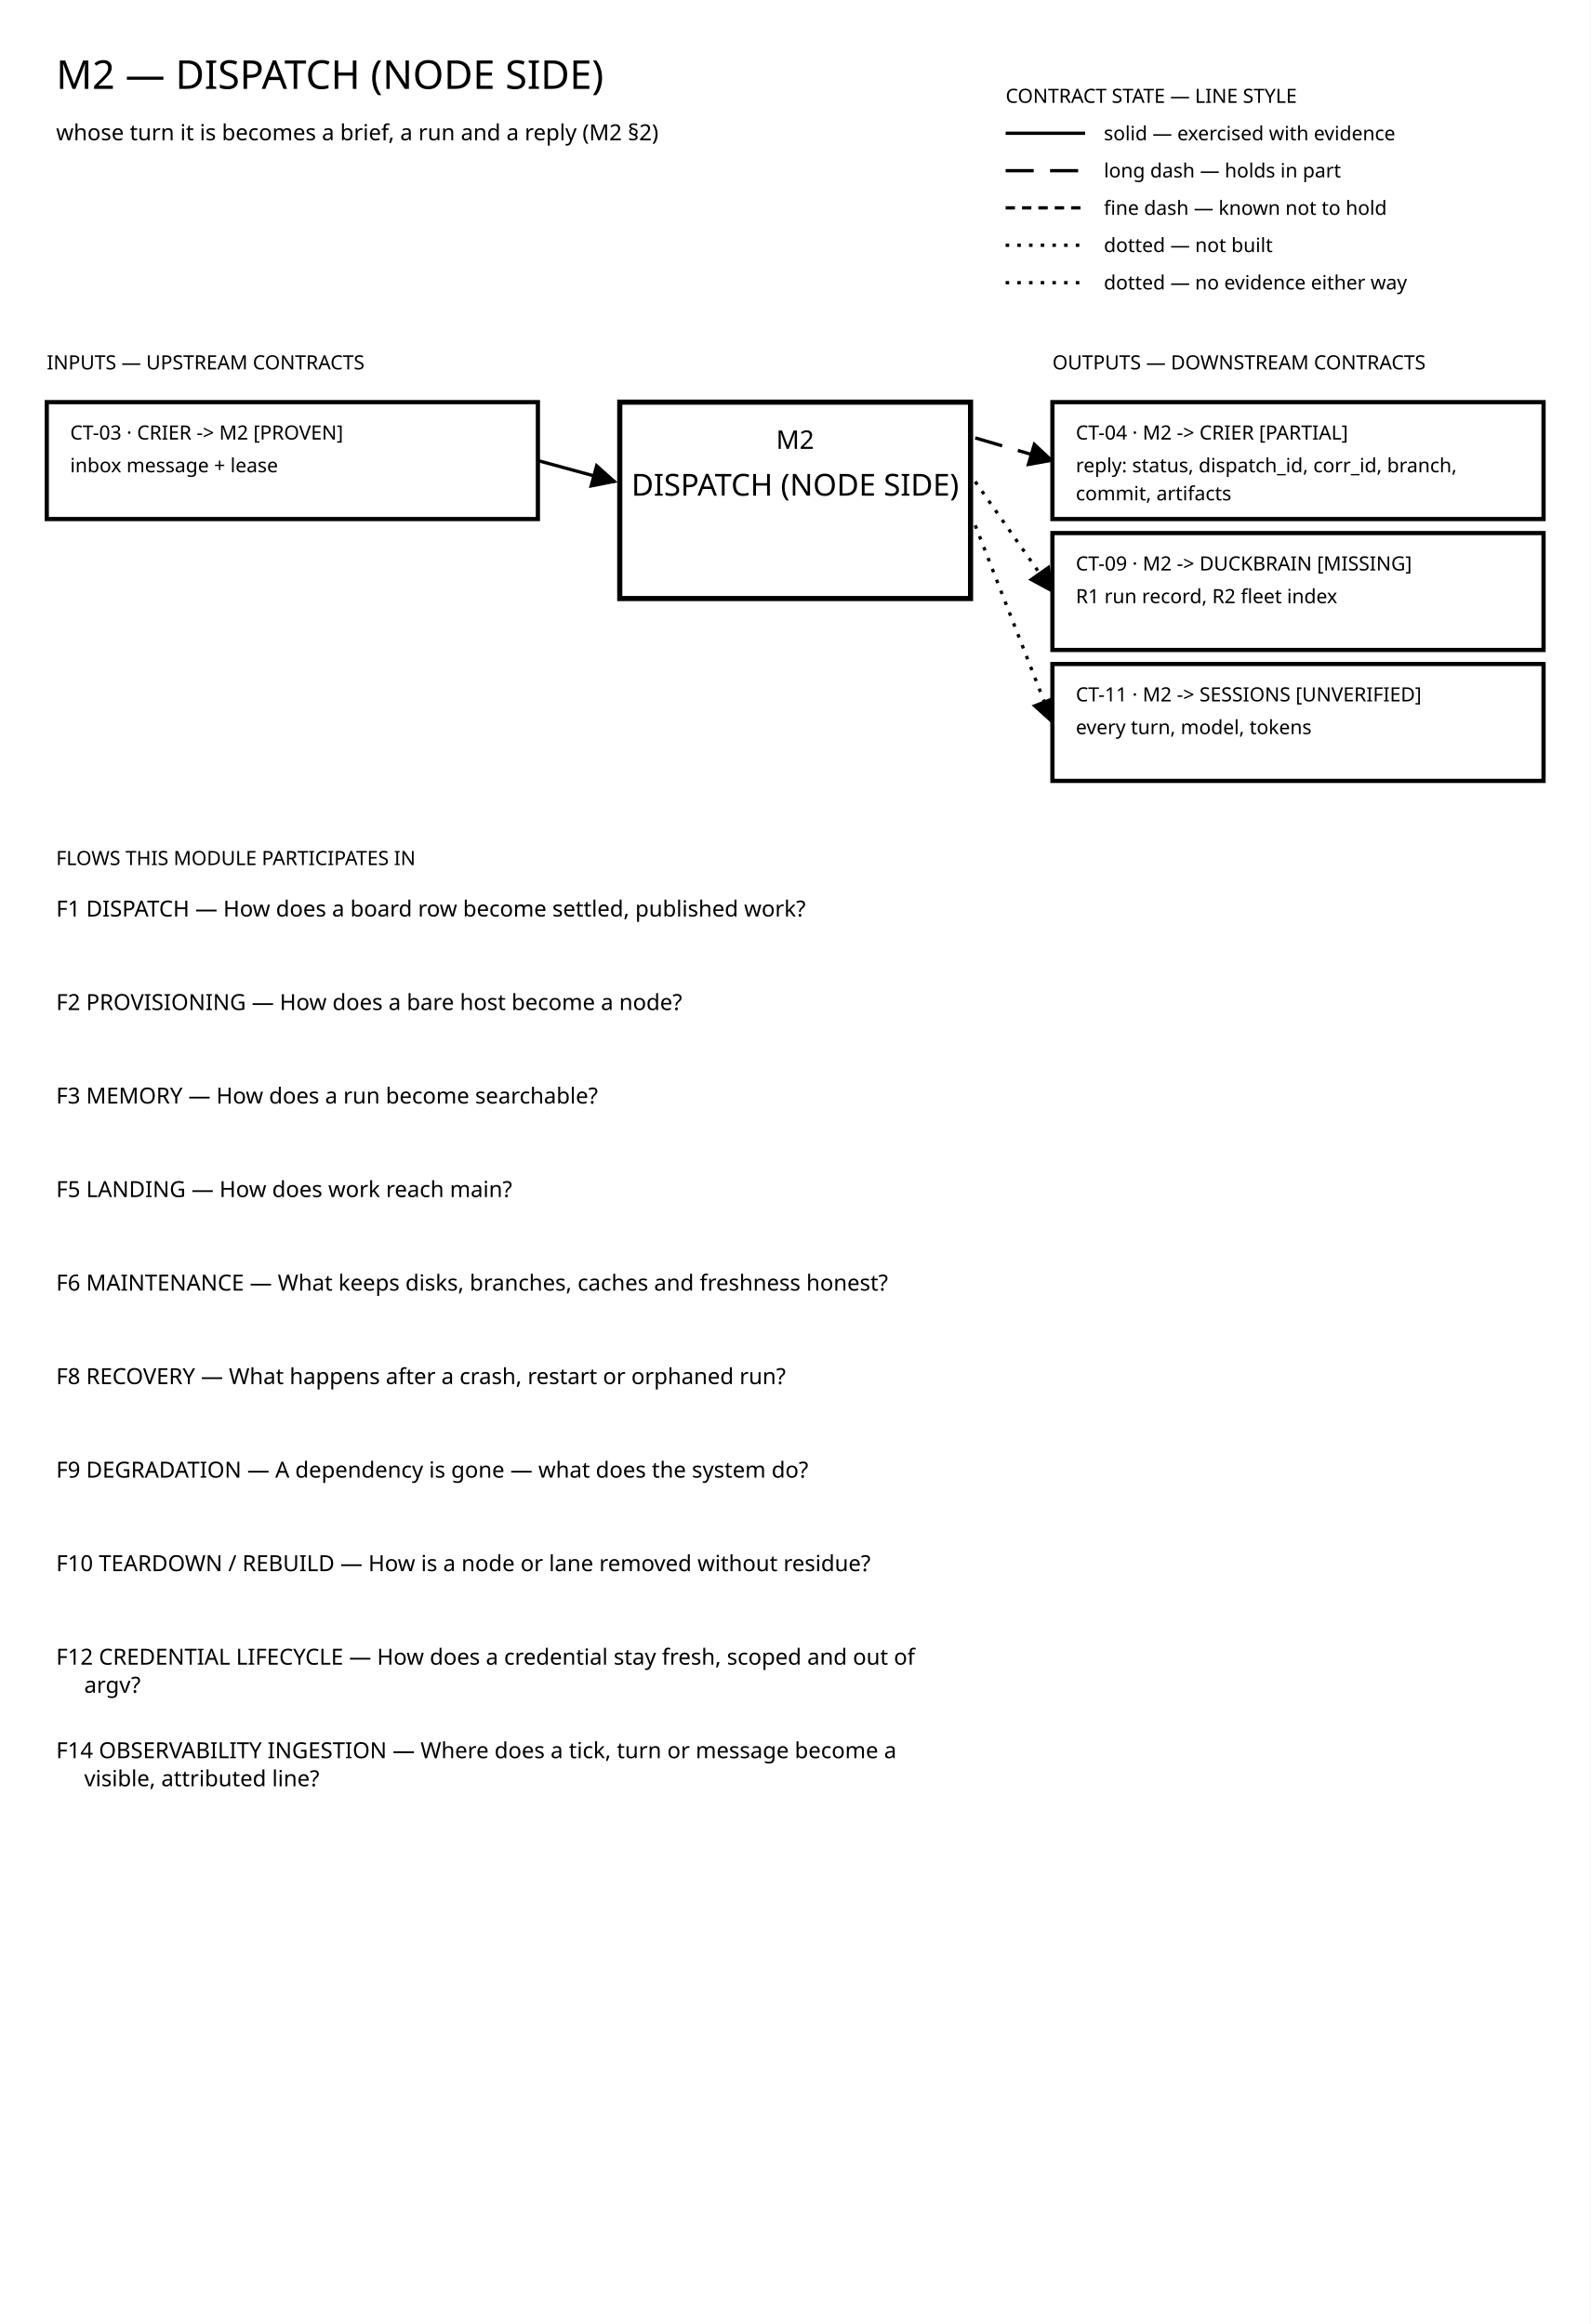
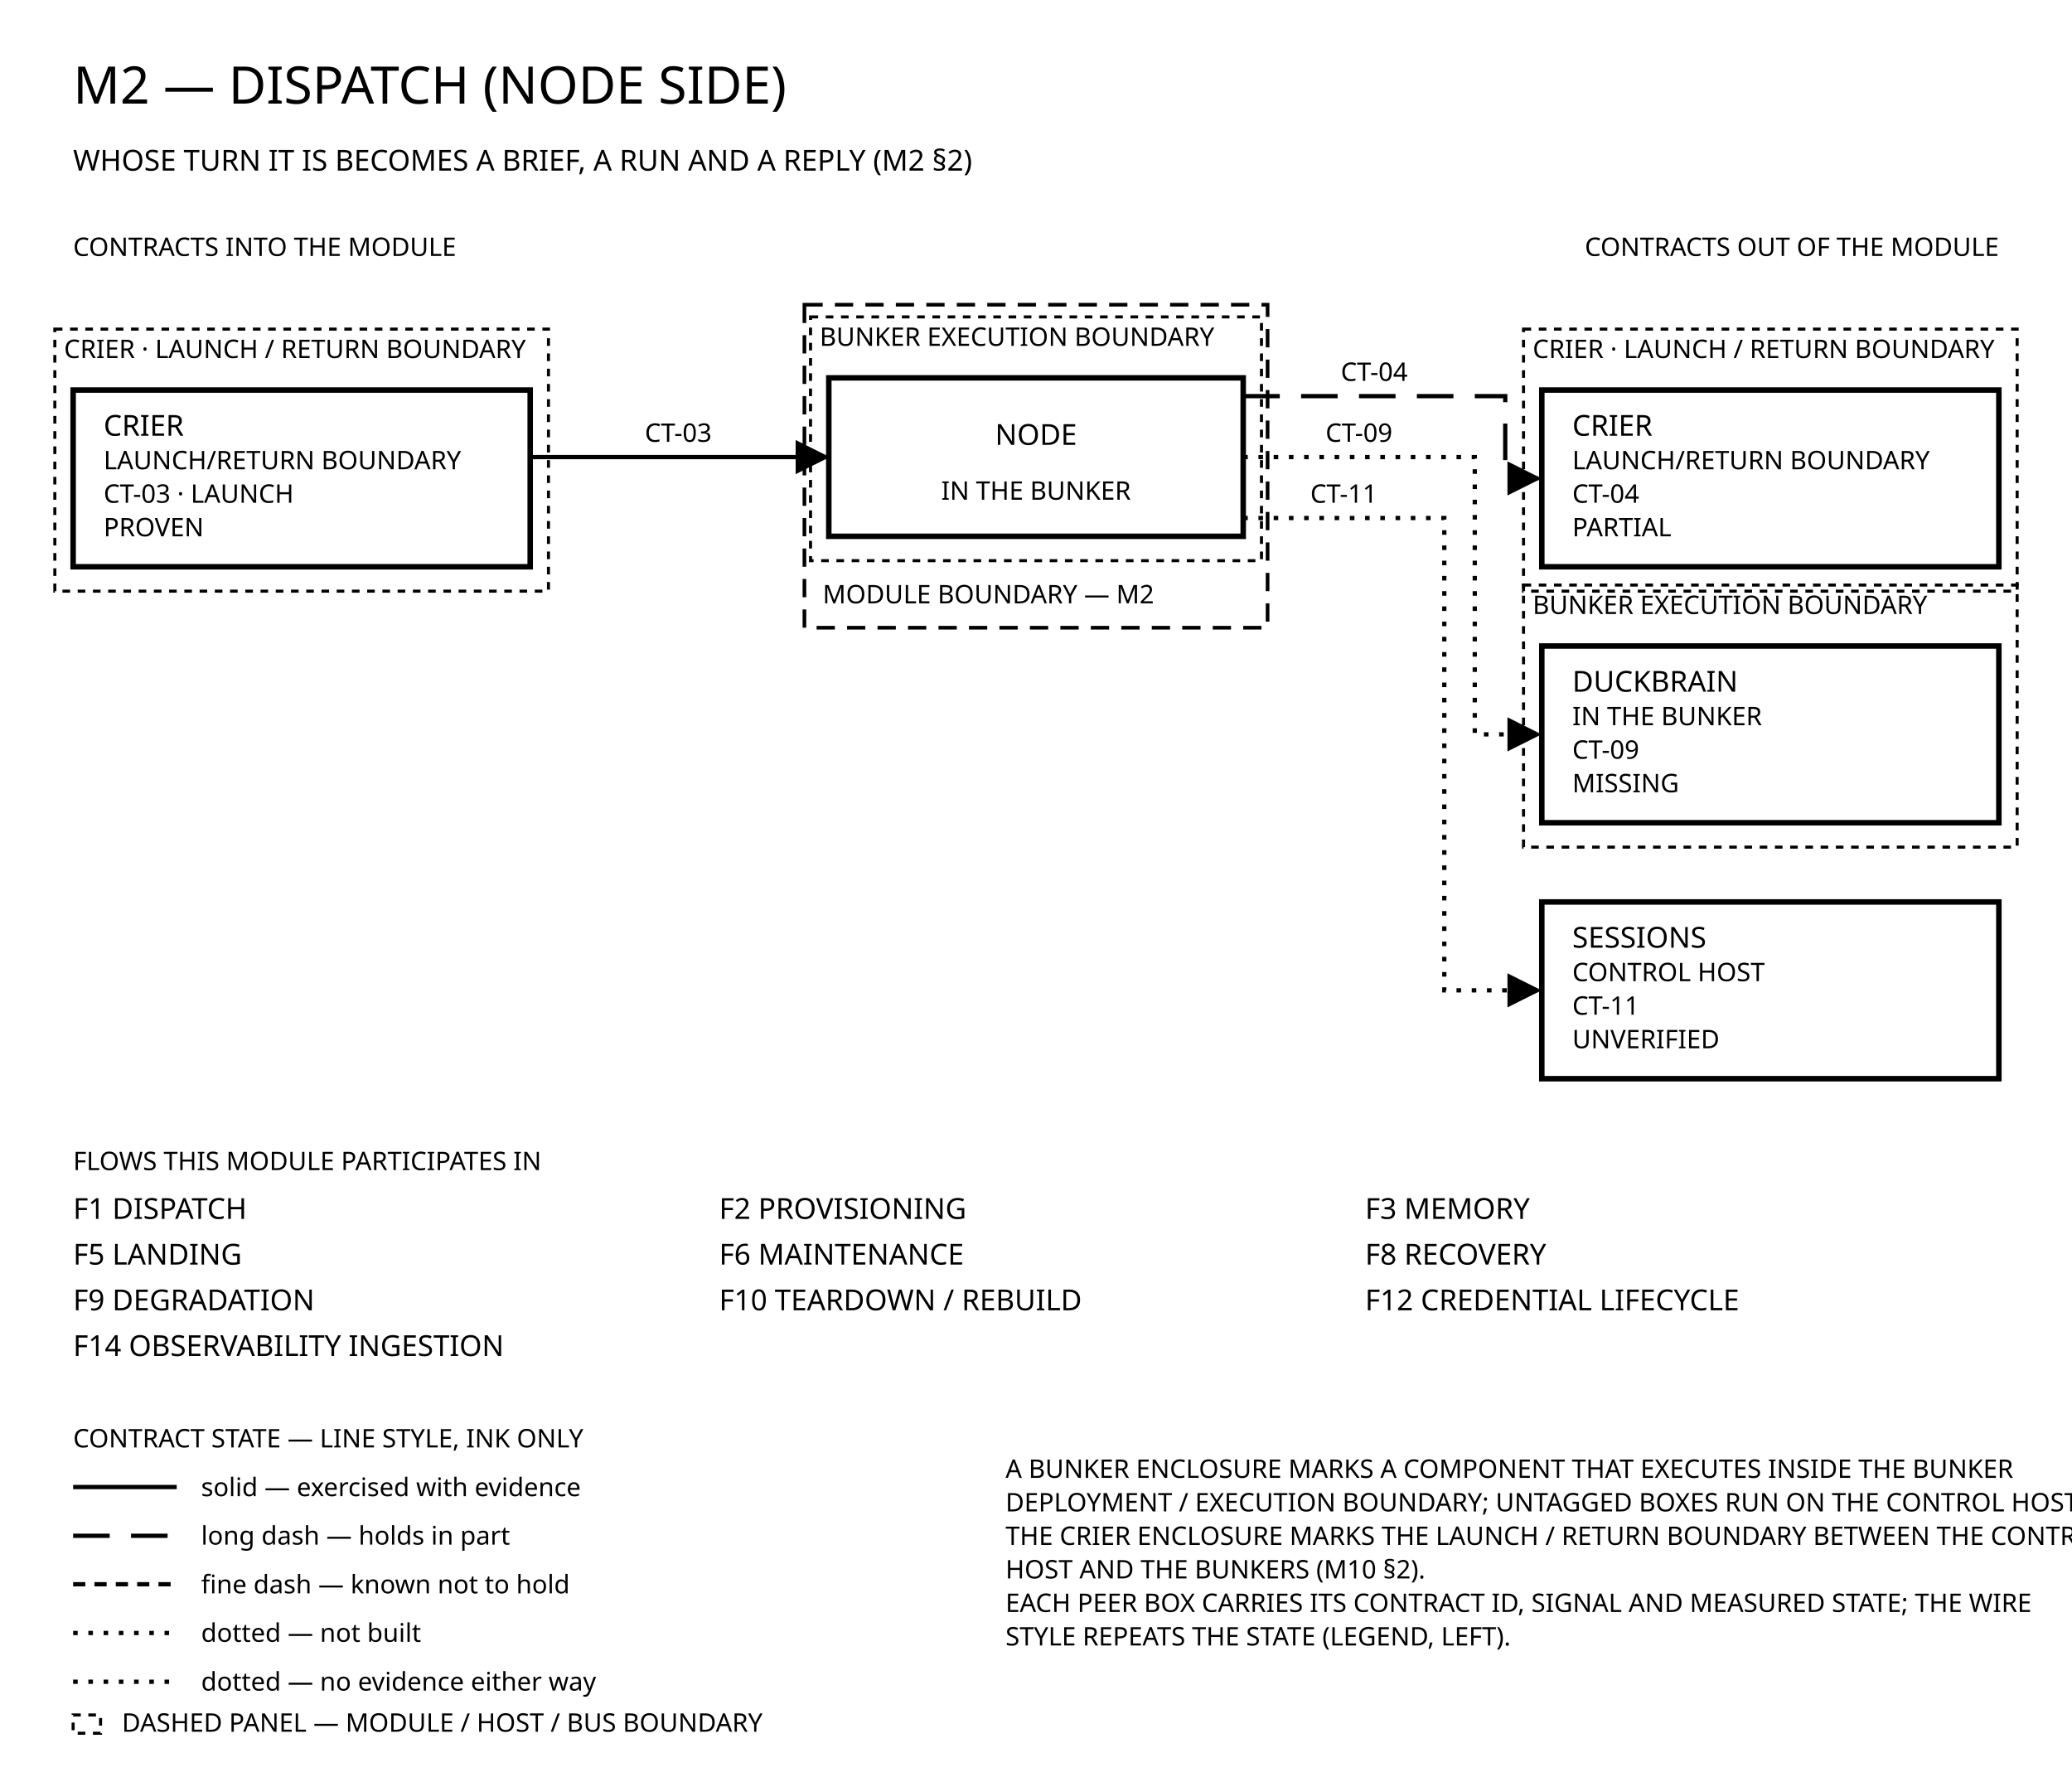
- <svg xmlns="http://www.w3.org/2000/svg" width="170.0mm" height="248.5mm" viewBox="0 0 680 994.0" preserveAspectRatio="xMidYMid meet">
-   <rect width="680" height="994.0" fill="#ffffff" />
+ <svg xmlns="http://www.w3.org/2000/svg" width="170.0mm" height="146.2mm" viewBox="0 0 680 584.8" preserveAspectRatio="xMidYMid meet">
+   <rect width="680" height="584.8" fill="#ffffff" />
  <defs>
    <marker id="ar" viewBox="0 0 10 10" refX="9" refY="5" markerWidth="8" markerHeight="8" orient="auto">
      <path d="M0,0 L10,5 L0,10 z" fill="#000000" />
    </marker>
  </defs>
  <g font-family="Routed Gothic Narrow, Routed Gothic, sans-serif">
-     <text x="24.0" y="38.0" font-size="17.00" fill="#000000" text-anchor="start">M2 — DISPATCH (NODE SIDE)</text>
-     <text x="24.0" y="60.0" font-size="9.50" fill="#000000" text-anchor="start">whose turn it is becomes a brief, a run and a reply (M2 §2)</text>
-     <rect x="265.0" y="172.0" width="150.0" height="84.0" fill="#ffffff" stroke="#000000" stroke-width="2.2" />
-     <text x="340.0" y="192.0" font-size="11.00" fill="#000000" text-anchor="middle">M2</text>
-     <text x="340.0" y="212.0" font-size="13.00" fill="#000000" text-anchor="middle">DISPATCH (NODE SIDE)</text>
-     <text x="20.0" y="158.0" font-size="8.40" fill="#000000" text-anchor="start">INPUTS — UPSTREAM CONTRACTS</text>
-     <polyline points="230.0,197.0 263.0,206.0" fill="none" stroke="#000000" stroke-width="1.4" marker-end="url(#ar)" />
-     <rect x="20.0" y="172.0" width="210.0" height="50.0" fill="#ffffff" stroke="#000000" stroke-width="1.8" />
-     <text x="30.0" y="188.0" font-size="8.40" fill="#000000" text-anchor="start">CT-03 · CRIER -&gt; M2  [PROVEN]</text>
-     <text x="30.0" y="202.0" font-size="8.40" fill="#000000" text-anchor="start">inbox message + lease</text>
-     <text x="450.0" y="158.0" font-size="8.40" fill="#000000" text-anchor="start">OUTPUTS — DOWNSTREAM CONTRACTS</text>
-     <polyline points="417.0,187.3 450.0,197.0" fill="none" stroke="#000000" stroke-width="1.4" stroke-dasharray="12 7" marker-end="url(#ar)" />
-     <rect x="450.0" y="172.0" width="210.0" height="50.0" fill="#ffffff" stroke="#000000" stroke-width="1.8" />
-     <text x="460.0" y="188.0" font-size="8.40" fill="#000000" text-anchor="start">CT-04 · M2 -&gt; CRIER  [PARTIAL]</text>
-     <text x="460.0" y="202.0" font-size="8.40" fill="#000000" text-anchor="start">reply: status, dispatch_id, corr_id, branch,</text>
-     <text x="460.0" y="214.0" font-size="8.40" fill="#000000" text-anchor="start">commit, artifacts</text>
-     <polyline points="417.0,206.0 450.0,253.0" fill="none" stroke="#000000" stroke-width="1.4" stroke-dasharray="1.5 3.5" marker-end="url(#ar)" />
-     <rect x="450.0" y="228.0" width="210.0" height="50.0" fill="#ffffff" stroke="#000000" stroke-width="1.8" />
-     <text x="460.0" y="244.0" font-size="8.40" fill="#000000" text-anchor="start">CT-09 · M2 -&gt; DUCKBRAIN  [MISSING]</text>
-     <text x="460.0" y="258.0" font-size="8.40" fill="#000000" text-anchor="start">R1 run record, R2 fleet index</text>
-     <polyline points="417.0,224.7 450.0,309.0" fill="none" stroke="#000000" stroke-width="1.4" stroke-dasharray="1.5 3.5" marker-end="url(#ar)" />
-     <rect x="450.0" y="284.0" width="210.0" height="50.0" fill="#ffffff" stroke="#000000" stroke-width="1.8" />
-     <text x="460.0" y="300.0" font-size="8.40" fill="#000000" text-anchor="start">CT-11 · M2 -&gt; SESSIONS  [UNVERIFIED]</text>
-     <text x="460.0" y="314.0" font-size="8.40" fill="#000000" text-anchor="start">every turn, model, tokens</text>
-     <text x="24.0" y="370.0" font-size="8.40" fill="#000000" text-anchor="start">FLOWS THIS MODULE PARTICIPATES IN</text>
-     <text x="24.0" y="392.0" font-size="9.50" fill="#000000" text-anchor="start">F1 DISPATCH — How does a board row become settled, published work?</text>
-     <text x="24.0" y="432.0" font-size="9.50" fill="#000000" text-anchor="start">F2 PROVISIONING — How does a bare host become a node?</text>
-     <text x="24.0" y="472.0" font-size="9.50" fill="#000000" text-anchor="start">F3 MEMORY — How does a run become searchable?</text>
-     <text x="24.0" y="512.0" font-size="9.50" fill="#000000" text-anchor="start">F5 LANDING — How does work reach main?</text>
-     <text x="24.0" y="552.0" font-size="9.50" fill="#000000" text-anchor="start">F6 MAINTENANCE — What keeps disks, branches, caches and freshness honest?</text>
-     <text x="24.0" y="592.0" font-size="9.50" fill="#000000" text-anchor="start">F8 RECOVERY — What happens after a crash, restart or orphaned run?</text>
-     <text x="24.0" y="632.0" font-size="9.50" fill="#000000" text-anchor="start">F9 DEGRADATION — A dependency is gone — what does the system do?</text>
-     <text x="24.0" y="672.0" font-size="9.50" fill="#000000" text-anchor="start">F10 TEARDOWN / REBUILD — How is a node or lane removed without residue?</text>
-     <text x="24.0" y="712.0" font-size="9.50" fill="#000000" text-anchor="start">F12 CREDENTIAL LIFECYCLE — How does a credential stay fresh, scoped and out of</text>
-     <text x="36.0" y="724.0" font-size="9.50" fill="#000000" text-anchor="start">argv?</text>
-     <text x="24.0" y="752.0" font-size="9.50" fill="#000000" text-anchor="start">F14 OBSERVABILITY INGESTION — Where does a tick, turn or message become a</text>
-     <text x="36.0" y="764.0" font-size="9.50" fill="#000000" text-anchor="start">visible, attributed line?</text>
-     <text x="430.0" y="44.0" font-size="8.40" fill="#000000" text-anchor="start">CONTRACT STATE — LINE STYLE</text>
-     <polyline points="430.0,57.0 464.0,57.0" fill="none" stroke="#000000" stroke-width="1.4" />
-     <text x="472.0" y="60.0" font-size="8.40" fill="#000000" text-anchor="start">solid — exercised with evidence</text>
-     <polyline points="430.0,73.0 464.0,73.0" fill="none" stroke="#000000" stroke-width="1.4" stroke-dasharray="12 7" />
-     <text x="472.0" y="75.9" font-size="8.40" fill="#000000" text-anchor="start">long dash — holds in part</text>
-     <polyline points="430.0,88.9 464.0,88.9" fill="none" stroke="#000000" stroke-width="1.4" stroke-dasharray="4 3" />
-     <text x="472.0" y="91.9" font-size="8.40" fill="#000000" text-anchor="start">fine dash — known not to hold</text>
-     <polyline points="430.0,104.9 464.0,104.9" fill="none" stroke="#000000" stroke-width="1.4" stroke-dasharray="1.5 3.5" />
-     <text x="472.0" y="107.8" font-size="8.40" fill="#000000" text-anchor="start">dotted — not built</text>
-     <polyline points="430.0,120.9 464.0,120.9" fill="none" stroke="#000000" stroke-width="1.4" stroke-dasharray="1.5 3.5" />
-     <text x="472.0" y="123.8" font-size="8.40" fill="#000000" text-anchor="start">dotted — no evidence either way</text>
+     <text x="24.0" y="34.0" font-size="17.00" fill="#000000" text-anchor="start">M2 — DISPATCH (NODE SIDE)</text>
+     <text x="24.0" y="56.0" font-size="9.50" fill="#000000" text-anchor="start">WHOSE TURN IT IS BECOMES A BRIEF, A RUN AND A REPLY (M2 §2)</text>
+     <text x="24.0" y="84.0" font-size="8.40" fill="#000000" text-anchor="start">CONTRACTS INTO THE MODULE</text>
+     <text x="656.0" y="84.0" font-size="8.40" fill="#000000" text-anchor="end">CONTRACTS OUT OF THE MODULE</text>
+     <rect x="264.0" y="100.0" width="152.0" height="106.0" fill="none" stroke="#000000" stroke-width="1.2" stroke-dasharray="6 4" />
+     <text x="270.0" y="198.0" font-size="8.40" fill="#000000" text-anchor="start">MODULE BOUNDARY — M2</text>
+     <rect x="272.0" y="124.0" width="136.0" height="52.0" fill="#ffffff" stroke="#000000" stroke-width="1.8" />
+     <text x="340.0" y="146.0" font-size="9.50" fill="#000000" text-anchor="middle">NODE</text>
+     <text x="340.0" y="164.0" font-size="8.40" fill="#000000" text-anchor="middle">IN THE BUNKER</text>
+     <rect x="266.0" y="104.0" width="148.0" height="80.0" fill="none" stroke="#000000" stroke-width="1.0" stroke-dasharray="2.5 2.5" />
+     <text x="269.0" y="113.5" font-size="8.40" fill="#000000" text-anchor="start">BUNKER EXECUTION BOUNDARY</text>
+     <rect x="24.0" y="128.0" width="150.0" height="58.0" fill="#ffffff" stroke="#000000" stroke-width="1.8" />
+     <text x="34.0" y="143.0" font-size="9.50" fill="#000000" text-anchor="start">CRIER</text>
+     <text x="34.0" y="154.0" font-size="8.40" fill="#000000" text-anchor="start">LAUNCH/RETURN BOUNDARY</text>
+     <text x="34.0" y="165.0" font-size="8.40" fill="#000000" text-anchor="start">CT-03 · LAUNCH</text>
+     <text x="34.0" y="176.0" font-size="8.40" fill="#000000" text-anchor="start">PROVEN</text>
+     <rect x="18.0" y="108.0" width="162.0" height="86.0" fill="none" stroke="#000000" stroke-width="1.0" stroke-dasharray="2.5 2.5" />
+     <text x="21.0" y="117.5" font-size="8.40" fill="#000000" text-anchor="start">CRIER · LAUNCH / RETURN BOUNDARY</text>
+     <polyline points="174.0,150.0 271.2,150.0" fill="none" stroke="#000000" stroke-width="1.4" marker-end="url(#ar)" />
+     <text x="222.6" y="145.0" font-size="8.40" fill="#000000" text-anchor="middle">CT-03</text>
+     <rect x="506.0" y="128.0" width="150.0" height="58.0" fill="#ffffff" stroke="#000000" stroke-width="1.8" />
+     <text x="516.0" y="143.0" font-size="9.50" fill="#000000" text-anchor="start">CRIER</text>
+     <text x="516.0" y="154.0" font-size="8.40" fill="#000000" text-anchor="start">LAUNCH/RETURN BOUNDARY</text>
+     <text x="516.0" y="165.0" font-size="8.40" fill="#000000" text-anchor="start">CT-04</text>
+     <text x="516.0" y="176.0" font-size="8.40" fill="#000000" text-anchor="start">PARTIAL</text>
+     <rect x="500.0" y="108.0" width="162.0" height="86.0" fill="none" stroke="#000000" stroke-width="1.0" stroke-dasharray="2.5 2.5" />
+     <text x="503.0" y="117.5" font-size="8.40" fill="#000000" text-anchor="start">CRIER · LAUNCH / RETURN BOUNDARY</text>
+     <polyline points="408.0,130.0 494.0,130.0 494.0,157.0 504.8,157.0" fill="none" stroke="#000000" stroke-width="1.4" stroke-dasharray="12 7" marker-end="url(#ar)" />
+     <text x="451.0" y="125.0" font-size="8.40" fill="#000000" text-anchor="middle">CT-04</text>
+     <rect x="506.0" y="212.0" width="150.0" height="58.0" fill="#ffffff" stroke="#000000" stroke-width="1.8" />
+     <text x="516.0" y="227.0" font-size="9.50" fill="#000000" text-anchor="start">DUCKBRAIN</text>
+     <text x="516.0" y="238.0" font-size="8.40" fill="#000000" text-anchor="start">IN THE BUNKER</text>
+     <text x="516.0" y="249.0" font-size="8.40" fill="#000000" text-anchor="start">CT-09</text>
+     <text x="516.0" y="260.0" font-size="8.40" fill="#000000" text-anchor="start">MISSING</text>
+     <rect x="500.0" y="192.0" width="162.0" height="86.0" fill="none" stroke="#000000" stroke-width="1.0" stroke-dasharray="2.5 2.5" />
+     <text x="503.0" y="201.5" font-size="8.40" fill="#000000" text-anchor="start">BUNKER EXECUTION BOUNDARY</text>
+     <polyline points="408.0,150.0 484.0,150.0 484.0,241.0 504.8,241.0" fill="none" stroke="#000000" stroke-width="1.4" stroke-dasharray="1.5 3.5" marker-end="url(#ar)" />
+     <text x="446.0" y="145.0" font-size="8.40" fill="#000000" text-anchor="middle">CT-09</text>
+     <rect x="506.0" y="296.0" width="150.0" height="58.0" fill="#ffffff" stroke="#000000" stroke-width="1.8" />
+     <text x="516.0" y="311.0" font-size="9.50" fill="#000000" text-anchor="start">SESSIONS</text>
+     <text x="516.0" y="322.0" font-size="8.40" fill="#000000" text-anchor="start">CONTROL HOST</text>
+     <text x="516.0" y="333.0" font-size="8.40" fill="#000000" text-anchor="start">CT-11</text>
+     <text x="516.0" y="344.0" font-size="8.40" fill="#000000" text-anchor="start">UNVERIFIED</text>
+     <polyline points="408.0,170.0 474.0,170.0 474.0,325.0 504.8,325.0" fill="none" stroke="#000000" stroke-width="1.4" stroke-dasharray="1.5 3.5" marker-end="url(#ar)" />
+     <text x="441.0" y="165.0" font-size="8.40" fill="#000000" text-anchor="middle">CT-11</text>
+     <text x="24.0" y="384.0" font-size="8.40" fill="#000000" text-anchor="start">FLOWS THIS MODULE PARTICIPATES IN</text>
+     <text x="24.0" y="400.0" font-size="9.50" fill="#000000" text-anchor="start">F1  DISPATCH</text>
+     <text x="236.0" y="400.0" font-size="9.50" fill="#000000" text-anchor="start">F2  PROVISIONING</text>
+     <text x="448.0" y="400.0" font-size="9.50" fill="#000000" text-anchor="start">F3  MEMORY</text>
+     <text x="24.0" y="415.0" font-size="9.50" fill="#000000" text-anchor="start">F5  LANDING</text>
+     <text x="236.0" y="415.0" font-size="9.50" fill="#000000" text-anchor="start">F6  MAINTENANCE</text>
+     <text x="448.0" y="415.0" font-size="9.50" fill="#000000" text-anchor="start">F8  RECOVERY</text>
+     <text x="24.0" y="430.0" font-size="9.50" fill="#000000" text-anchor="start">F9  DEGRADATION</text>
+     <text x="236.0" y="430.0" font-size="9.50" fill="#000000" text-anchor="start">F10  TEARDOWN / REBUILD</text>
+     <text x="448.0" y="430.0" font-size="9.50" fill="#000000" text-anchor="start">F12  CREDENTIAL LIFECYCLE</text>
+     <text x="24.0" y="445.0" font-size="9.50" fill="#000000" text-anchor="start">F14  OBSERVABILITY INGESTION</text>
+     <text x="24.0" y="475.0" font-size="8.40" fill="#000000" text-anchor="start">CONTRACT STATE — LINE STYLE, INK ONLY</text>
+     <polyline points="24.0,488.0 58.0,488.0" fill="none" stroke="#000000" stroke-width="1.4" />
+     <text x="66.0" y="491.0" font-size="8.40" fill="#000000" text-anchor="start">solid — exercised with evidence</text>
+     <polyline points="24.0,504.0 58.0,504.0" fill="none" stroke="#000000" stroke-width="1.4" stroke-dasharray="12 7" />
+     <text x="66.0" y="506.9" font-size="8.40" fill="#000000" text-anchor="start">long dash — holds in part</text>
+     <polyline points="24.0,519.9 58.0,519.9" fill="none" stroke="#000000" stroke-width="1.4" stroke-dasharray="4 3" />
+     <text x="66.0" y="522.9" font-size="8.40" fill="#000000" text-anchor="start">fine dash — known not to hold</text>
+     <polyline points="24.0,535.9 58.0,535.9" fill="none" stroke="#000000" stroke-width="1.4" stroke-dasharray="1.5 3.5" />
+     <text x="66.0" y="538.8" font-size="8.40" fill="#000000" text-anchor="start">dotted — not built</text>
+     <polyline points="24.0,551.9 58.0,551.9" fill="none" stroke="#000000" stroke-width="1.4" stroke-dasharray="1.5 3.5" />
+     <text x="66.0" y="554.8" font-size="8.40" fill="#000000" text-anchor="start">dotted — no evidence either way</text>
+     <rect x="24" y="562.8" width="9" height="6" fill="none" stroke="#000000" stroke-width="1.0" stroke-dasharray="2.5 2.5" />
+     <text x="40.0" y="568.3" font-size="8.40" fill="#000000" text-anchor="start">DASHED PANEL — MODULE / HOST / BUS BOUNDARY</text>
+     <text x="330.0" y="485.0" font-size="8.40" fill="#000000" text-anchor="start">A BUNKER ENCLOSURE MARKS A COMPONENT THAT EXECUTES INSIDE THE BUNKER</text>
+     <text x="330.0" y="496.0" font-size="8.40" fill="#000000" text-anchor="start">DEPLOYMENT / EXECUTION BOUNDARY; UNTAGGED BOXES RUN ON THE CONTROL HOST.</text>
+     <text x="330.0" y="507.0" font-size="8.40" fill="#000000" text-anchor="start">THE CRIER ENCLOSURE MARKS THE LAUNCH / RETURN BOUNDARY BETWEEN THE CONTROL</text>
+     <text x="330.0" y="518.0" font-size="8.40" fill="#000000" text-anchor="start">HOST AND THE BUNKERS (M10 §2).</text>
+     <text x="330.0" y="529.0" font-size="8.40" fill="#000000" text-anchor="start">EACH PEER BOX CARRIES ITS CONTRACT ID, SIGNAL AND MEASURED STATE; THE WIRE</text>
+     <text x="330.0" y="540.0" font-size="8.40" fill="#000000" text-anchor="start">STYLE REPEATS THE STATE (LEGEND, LEFT).</text>
  </g>
</svg>
